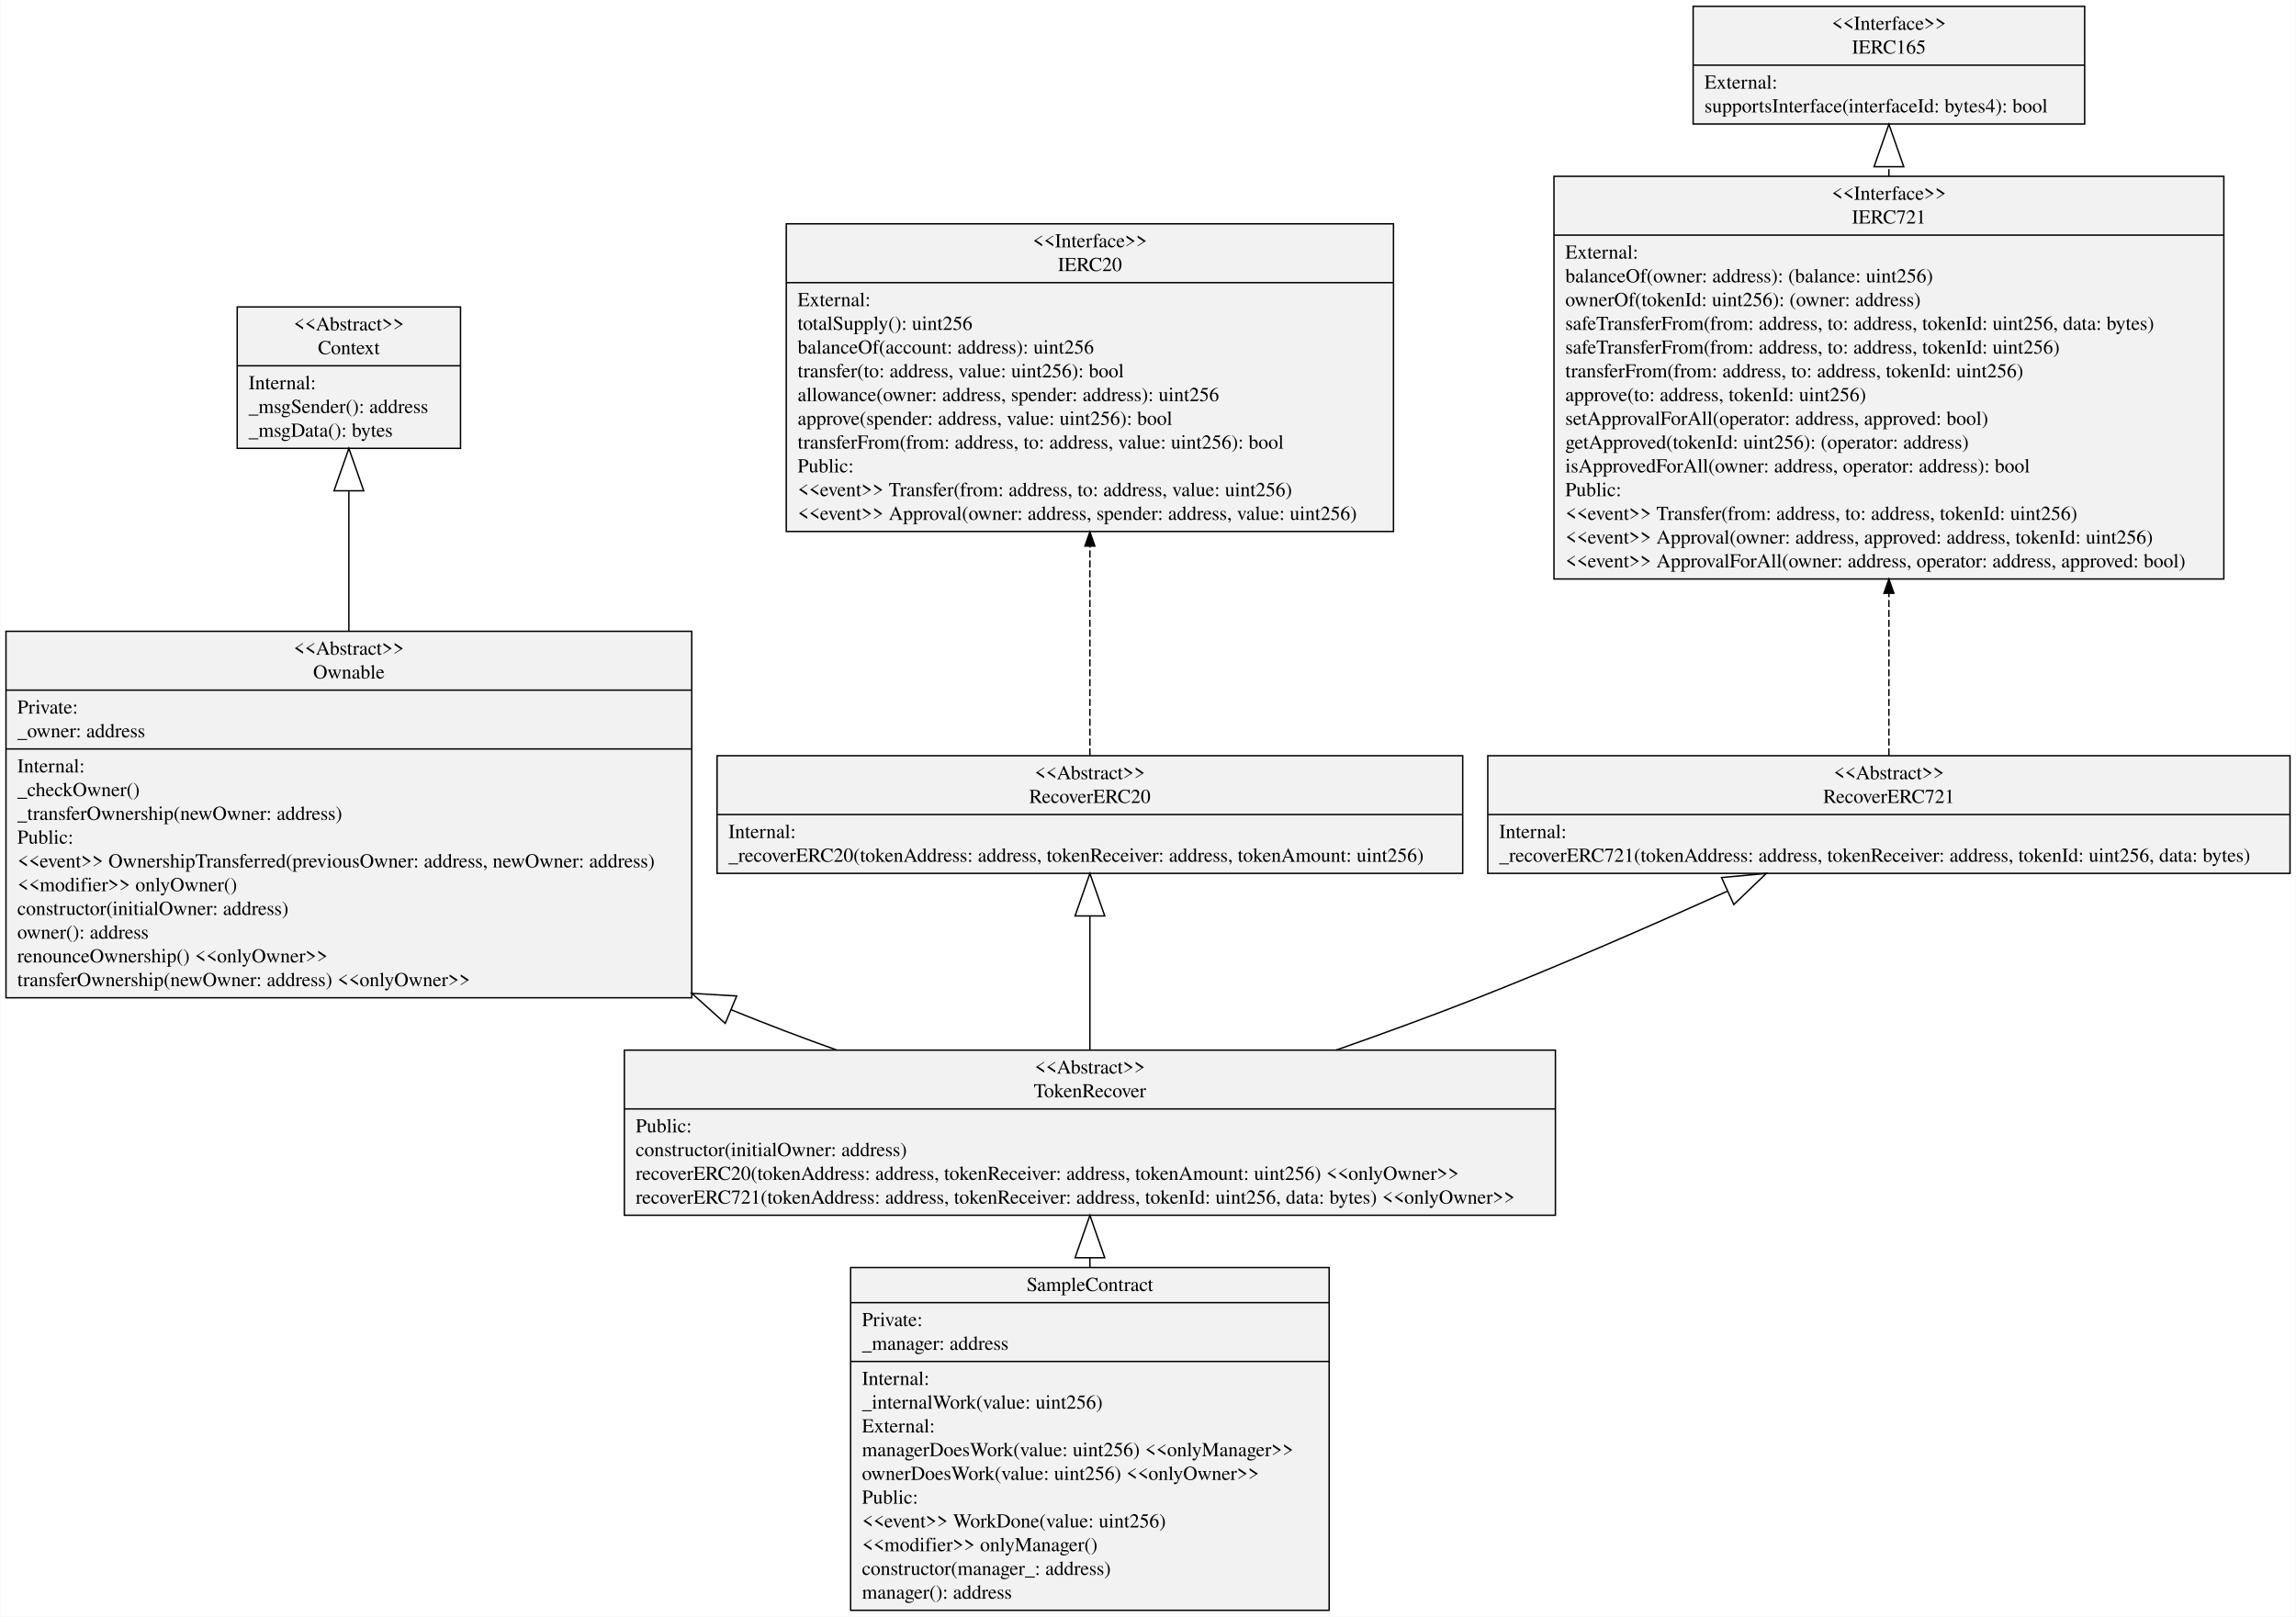
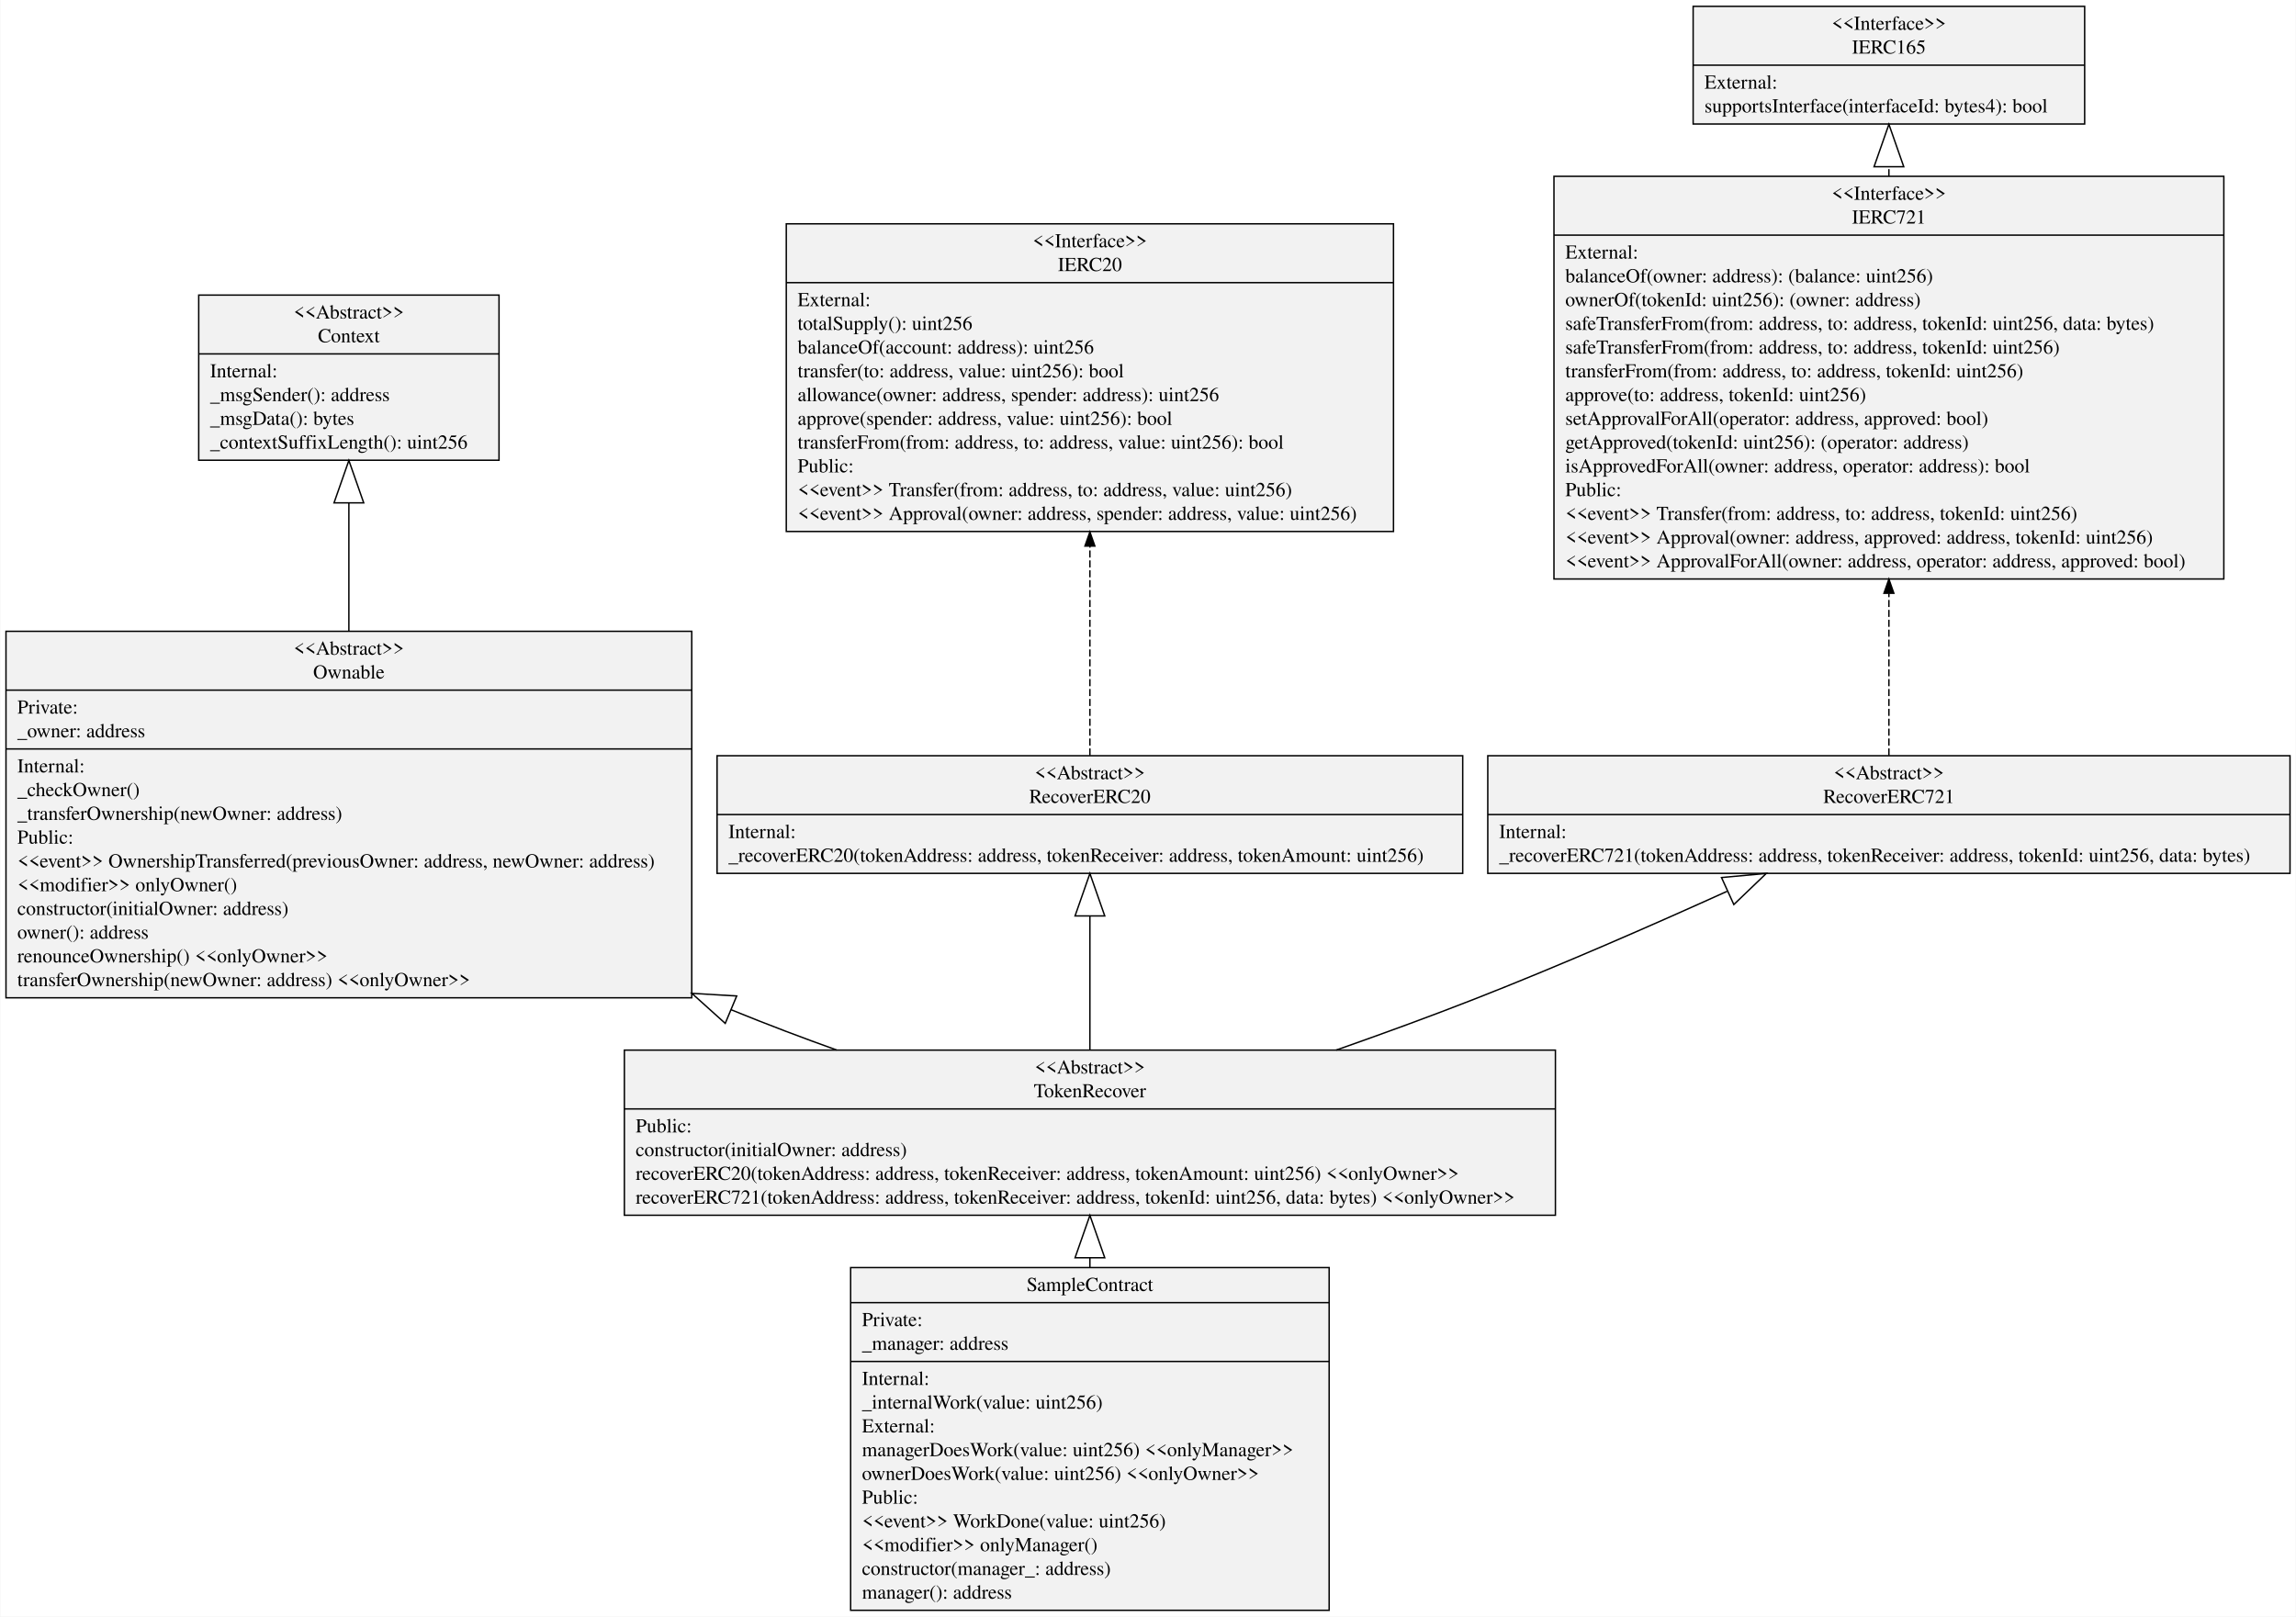
<svg xmlns="http://www.w3.org/2000/svg" width="1623pt" height="1143pt" viewBox="0.00 0.00 1623.11 1143.40">
  <g id="graph0" class="graph" transform="scale(1 1) rotate(0) translate(4 1139.4)">
    <polygon fill="white" stroke="transparent" points="-4,4 -4,-1139.4 1619.11,-1139.4 1619.11,4 -4,4" />
    <g id="node1" class="node">
-       <polygon fill="#f2f2f2" stroke="black" points="163.51,-822.3 163.51,-922.3 321.42,-922.3 321.42,-822.3 163.51,-822.3" />
-       <text text-anchor="middle" x="242.47" y="-905.7" font-family="Times,serif" font-size="14.00">&lt;&lt;Abstract&gt;&gt;</text>
-       <text text-anchor="middle" x="242.47" y="-888.9" font-family="Times,serif" font-size="14.00">Context</text>
-       <polyline fill="none" stroke="black" points="163.51,-880.7 321.42,-880.7 " />
-       <text text-anchor="start" x="171.51" y="-864.1" font-family="Times,serif" font-size="14.00">Internal:</text>
-       <text text-anchor="start" x="171.51" y="-847.3" font-family="Times,serif" font-size="14.00">    _msgSender(): address</text>
-       <text text-anchor="start" x="171.51" y="-830.5" font-family="Times,serif" font-size="14.00">    _msgData(): bytes</text>
+       <polygon fill="#f2f2f2" stroke="black" points="136.29,-813.9 136.29,-930.7 348.64,-930.7 348.64,-813.9 136.29,-813.9" />
+       <text text-anchor="middle" x="242.47" y="-914.1" font-family="Times,serif" font-size="14.00">&lt;&lt;Abstract&gt;&gt;</text>
+       <text text-anchor="middle" x="242.47" y="-897.3" font-family="Times,serif" font-size="14.00">Context</text>
+       <polyline fill="none" stroke="black" points="136.29,-889.1 348.64,-889.1 " />
+       <text text-anchor="start" x="144.29" y="-872.5" font-family="Times,serif" font-size="14.00">Internal:</text>
+       <text text-anchor="start" x="144.29" y="-855.7" font-family="Times,serif" font-size="14.00">    _msgSender(): address</text>
+       <text text-anchor="start" x="144.29" y="-838.9" font-family="Times,serif" font-size="14.00">    _msgData(): bytes</text>
+       <text text-anchor="start" x="144.29" y="-822.1" font-family="Times,serif" font-size="14.00">    _contextSuffixLength(): uint256</text>
    </g>
    <g id="node2" class="node">
      <polygon fill="#f2f2f2" stroke="black" points="0,-433.7 0,-692.9 484.93,-692.9 484.93,-433.7 0,-433.7" />
      <text text-anchor="middle" x="242.47" y="-676.3" font-family="Times,serif" font-size="14.00">&lt;&lt;Abstract&gt;&gt;</text>
      <text text-anchor="middle" x="242.47" y="-659.5" font-family="Times,serif" font-size="14.00">Ownable</text>
      <polyline fill="none" stroke="black" points="0,-651.3 484.93,-651.3 " />
      <text text-anchor="start" x="8" y="-634.7" font-family="Times,serif" font-size="14.00">Private:</text>
      <text text-anchor="start" x="8" y="-617.9" font-family="Times,serif" font-size="14.00">   _owner: address</text>
      <polyline fill="none" stroke="black" points="0,-609.7 484.93,-609.7 " />
      <text text-anchor="start" x="8" y="-593.1" font-family="Times,serif" font-size="14.00">Internal:</text>
      <text text-anchor="start" x="8" y="-576.3" font-family="Times,serif" font-size="14.00">    _checkOwner()</text>
      <text text-anchor="start" x="8" y="-559.5" font-family="Times,serif" font-size="14.00">    _transferOwnership(newOwner: address)</text>
      <text text-anchor="start" x="8" y="-542.7" font-family="Times,serif" font-size="14.00">Public:</text>
      <text text-anchor="start" x="8" y="-525.9" font-family="Times,serif" font-size="14.00">    &lt;&lt;event&gt;&gt; OwnershipTransferred(previousOwner: address, newOwner: address)</text>
      <text text-anchor="start" x="8" y="-509.1" font-family="Times,serif" font-size="14.00">    &lt;&lt;modifier&gt;&gt; onlyOwner()</text>
      <text text-anchor="start" x="8" y="-492.3" font-family="Times,serif" font-size="14.00">    constructor(initialOwner: address)</text>
      <text text-anchor="start" x="8" y="-475.5" font-family="Times,serif" font-size="14.00">    owner(): address</text>
      <text text-anchor="start" x="8" y="-458.7" font-family="Times,serif" font-size="14.00">    renounceOwnership() &lt;&lt;onlyOwner&gt;&gt;</text>
      <text text-anchor="start" x="8" y="-441.9" font-family="Times,serif" font-size="14.00">    transferOwnership(newOwner: address) &lt;&lt;onlyOwner&gt;&gt;</text>
    </g>
    <g id="edge1" class="edge">
-       <path fill="none" stroke="black" d="M242.47,-693.16C242.47,-726.66 242.47,-761.77 242.47,-791.88" />
-       <polygon fill="none" stroke="black" points="231.97,-792.27 242.47,-822.27 252.97,-792.27 231.97,-792.27" />
+       <path fill="none" stroke="black" d="M242.47,-693.16C242.47,-723.68 242.47,-755.54 242.47,-783.73" />
+       <polygon fill="none" stroke="black" points="231.97,-783.74 242.47,-813.74 252.97,-783.74 231.97,-783.74" />
    </g>
    <g id="node3" class="node">
      <polygon fill="#f2f2f2" stroke="black" points="1193.04,-1051.7 1193.04,-1134.9 1469.89,-1134.9 1469.89,-1051.7 1193.04,-1051.7" />
      <text text-anchor="middle" x="1331.47" y="-1118.3" font-family="Times,serif" font-size="14.00">&lt;&lt;Interface&gt;&gt;</text>
      <text text-anchor="middle" x="1331.47" y="-1101.5" font-family="Times,serif" font-size="14.00">IERC165</text>
      <polyline fill="none" stroke="black" points="1193.04,-1093.3 1469.89,-1093.3 " />
      <text text-anchor="start" x="1201.04" y="-1076.7" font-family="Times,serif" font-size="14.00">External:</text>
      <text text-anchor="start" x="1201.04" y="-1059.9" font-family="Times,serif" font-size="14.00">     supportsInterface(interfaceId: bytes4): bool</text>
    </g>
    <g id="node4" class="node">
      <polygon fill="#f2f2f2" stroke="black" points="1094.62,-729.9 1094.62,-1014.7 1568.31,-1014.7 1568.31,-729.9 1094.62,-729.9" />
      <text text-anchor="middle" x="1331.47" y="-998.1" font-family="Times,serif" font-size="14.00">&lt;&lt;Interface&gt;&gt;</text>
      <text text-anchor="middle" x="1331.47" y="-981.3" font-family="Times,serif" font-size="14.00">IERC721</text>
      <polyline fill="none" stroke="black" points="1094.62,-973.1 1568.31,-973.1 " />
      <text text-anchor="start" x="1102.62" y="-956.5" font-family="Times,serif" font-size="14.00">External:</text>
      <text text-anchor="start" x="1102.62" y="-939.7" font-family="Times,serif" font-size="14.00">     balanceOf(owner: address): (balance: uint256)</text>
      <text text-anchor="start" x="1102.62" y="-922.9" font-family="Times,serif" font-size="14.00">     ownerOf(tokenId: uint256): (owner: address)</text>
      <text text-anchor="start" x="1102.62" y="-906.1" font-family="Times,serif" font-size="14.00">     safeTransferFrom(from: address, to: address, tokenId: uint256, data: bytes)</text>
      <text text-anchor="start" x="1102.62" y="-889.3" font-family="Times,serif" font-size="14.00">     safeTransferFrom(from: address, to: address, tokenId: uint256)</text>
      <text text-anchor="start" x="1102.62" y="-872.5" font-family="Times,serif" font-size="14.00">     transferFrom(from: address, to: address, tokenId: uint256)</text>
      <text text-anchor="start" x="1102.62" y="-855.7" font-family="Times,serif" font-size="14.00">     approve(to: address, tokenId: uint256)</text>
      <text text-anchor="start" x="1102.62" y="-838.9" font-family="Times,serif" font-size="14.00">     setApprovalForAll(operator: address, approved: bool)</text>
      <text text-anchor="start" x="1102.62" y="-822.1" font-family="Times,serif" font-size="14.00">     getApproved(tokenId: uint256): (operator: address)</text>
      <text text-anchor="start" x="1102.62" y="-805.3" font-family="Times,serif" font-size="14.00">     isApprovedForAll(owner: address, operator: address): bool</text>
      <text text-anchor="start" x="1102.62" y="-788.5" font-family="Times,serif" font-size="14.00">Public:</text>
      <text text-anchor="start" x="1102.62" y="-771.7" font-family="Times,serif" font-size="14.00">    &lt;&lt;event&gt;&gt; Transfer(from: address, to: address, tokenId: uint256)</text>
      <text text-anchor="start" x="1102.62" y="-754.9" font-family="Times,serif" font-size="14.00">    &lt;&lt;event&gt;&gt; Approval(owner: address, approved: address, tokenId: uint256)</text>
      <text text-anchor="start" x="1102.62" y="-738.1" font-family="Times,serif" font-size="14.00">    &lt;&lt;event&gt;&gt; ApprovalForAll(owner: address, operator: address, approved: bool)</text>
    </g>
    <g id="edge2" class="edge">
      <path fill="none" stroke="black" stroke-dasharray="5,2" d="M1331.47,-1014.78C1331.47,-1016.95 1331.47,-1019.09 1331.47,-1021.22" />
      <polygon fill="none" stroke="black" points="1320.97,-1021.48 1331.47,-1051.48 1341.97,-1021.48 1320.97,-1021.48" />
    </g>
    <g id="node5" class="node">
      <polygon fill="#f2f2f2" stroke="black" points="551.78,-763.5 551.78,-981.1 981.15,-981.1 981.15,-763.5 551.78,-763.5" />
      <text text-anchor="middle" x="766.47" y="-964.5" font-family="Times,serif" font-size="14.00">&lt;&lt;Interface&gt;&gt;</text>
      <text text-anchor="middle" x="766.47" y="-947.7" font-family="Times,serif" font-size="14.00">IERC20</text>
      <polyline fill="none" stroke="black" points="551.78,-939.5 981.15,-939.5 " />
      <text text-anchor="start" x="559.78" y="-922.9" font-family="Times,serif" font-size="14.00">External:</text>
      <text text-anchor="start" x="559.78" y="-906.1" font-family="Times,serif" font-size="14.00">     totalSupply(): uint256</text>
      <text text-anchor="start" x="559.78" y="-889.3" font-family="Times,serif" font-size="14.00">     balanceOf(account: address): uint256</text>
      <text text-anchor="start" x="559.78" y="-872.5" font-family="Times,serif" font-size="14.00">     transfer(to: address, value: uint256): bool</text>
      <text text-anchor="start" x="559.78" y="-855.7" font-family="Times,serif" font-size="14.00">     allowance(owner: address, spender: address): uint256</text>
      <text text-anchor="start" x="559.78" y="-838.9" font-family="Times,serif" font-size="14.00">     approve(spender: address, value: uint256): bool</text>
      <text text-anchor="start" x="559.78" y="-822.1" font-family="Times,serif" font-size="14.00">     transferFrom(from: address, to: address, value: uint256): bool</text>
      <text text-anchor="start" x="559.78" y="-805.3" font-family="Times,serif" font-size="14.00">Public:</text>
      <text text-anchor="start" x="559.78" y="-788.5" font-family="Times,serif" font-size="14.00">    &lt;&lt;event&gt;&gt; Transfer(from: address, to: address, value: uint256)</text>
      <text text-anchor="start" x="559.78" y="-771.7" font-family="Times,serif" font-size="14.00">    &lt;&lt;event&gt;&gt; Approval(owner: address, spender: address, value: uint256)</text>
    </g>
    <g id="node6" class="node">
      <polygon fill="#f2f2f2" stroke="black" points="502.83,-521.7 502.83,-604.9 1030.1,-604.9 1030.1,-521.7 502.83,-521.7" />
      <text text-anchor="middle" x="766.47" y="-588.3" font-family="Times,serif" font-size="14.00">&lt;&lt;Abstract&gt;&gt;</text>
      <text text-anchor="middle" x="766.47" y="-571.5" font-family="Times,serif" font-size="14.00">RecoverERC20</text>
      <polyline fill="none" stroke="black" points="502.83,-563.3 1030.1,-563.3 " />
      <text text-anchor="start" x="510.83" y="-546.7" font-family="Times,serif" font-size="14.00">Internal:</text>
      <text text-anchor="start" x="510.83" y="-529.9" font-family="Times,serif" font-size="14.00">    _recoverERC20(tokenAddress: address, tokenReceiver: address, tokenAmount: uint256)</text>
    </g>
    <g id="edge3" class="edge">
      <path fill="none" stroke="black" stroke-dasharray="5,2" d="M766.47,-605.07C766.47,-642.84 766.47,-700.91 766.47,-753.18" />
      <polygon fill="black" stroke="black" points="762.97,-753.21 766.47,-763.21 769.97,-753.21 762.97,-753.21" />
    </g>
    <g id="node7" class="node">
      <polygon fill="#f2f2f2" stroke="black" points="1047.82,-521.7 1047.82,-604.9 1615.11,-604.9 1615.11,-521.7 1047.82,-521.7" />
      <text text-anchor="middle" x="1331.47" y="-588.3" font-family="Times,serif" font-size="14.00">&lt;&lt;Abstract&gt;&gt;</text>
      <text text-anchor="middle" x="1331.47" y="-571.5" font-family="Times,serif" font-size="14.00">RecoverERC721</text>
      <polyline fill="none" stroke="black" points="1047.82,-563.3 1615.11,-563.3 " />
      <text text-anchor="start" x="1055.82" y="-546.7" font-family="Times,serif" font-size="14.00">Internal:</text>
      <text text-anchor="start" x="1055.82" y="-529.9" font-family="Times,serif" font-size="14.00">    _recoverERC721(tokenAddress: address, tokenReceiver: address, tokenId: uint256, data: bytes)</text>
    </g>
    <g id="edge4" class="edge">
      <path fill="none" stroke="black" stroke-dasharray="5,2" d="M1331.47,-605.07C1331.47,-634.89 1331.47,-677.36 1331.47,-719.65" />
      <polygon fill="black" stroke="black" points="1327.97,-719.81 1331.47,-729.81 1334.97,-719.81 1327.97,-719.81" />
    </g>
    <g id="node8" class="node">
      <polygon fill="#f2f2f2" stroke="black" points="437.28,-279.9 437.28,-396.7 1095.65,-396.7 1095.65,-279.9 437.28,-279.9" />
      <text text-anchor="middle" x="766.47" y="-380.1" font-family="Times,serif" font-size="14.00">&lt;&lt;Abstract&gt;&gt;</text>
      <text text-anchor="middle" x="766.47" y="-363.3" font-family="Times,serif" font-size="14.00">TokenRecover</text>
      <polyline fill="none" stroke="black" points="437.28,-355.1 1095.65,-355.1 " />
      <text text-anchor="start" x="445.28" y="-338.5" font-family="Times,serif" font-size="14.00">Public:</text>
      <text text-anchor="start" x="445.28" y="-321.7" font-family="Times,serif" font-size="14.00">    constructor(initialOwner: address)</text>
      <text text-anchor="start" x="445.28" y="-304.9" font-family="Times,serif" font-size="14.00">    recoverERC20(tokenAddress: address, tokenReceiver: address, tokenAmount: uint256) &lt;&lt;onlyOwner&gt;&gt;</text>
      <text text-anchor="start" x="445.28" y="-288.1" font-family="Times,serif" font-size="14.00">    recoverERC721(tokenAddress: address, tokenReceiver: address, tokenId: uint256, data: bytes) &lt;&lt;onlyOwner&gt;&gt;</text>
    </g>
    <g id="edge5" class="edge">
      <path fill="none" stroke="black" d="M587.37,-396.77C563.68,-405.25 539.56,-414.31 512.76,-425.25" />
      <polygon fill="none" stroke="black" points="508.61,-415.6 484.98,-436.86 516.71,-434.98 508.61,-415.6" />
    </g>
    <g id="edge6" class="edge">
      <path fill="none" stroke="black" d="M766.47,-396.73C766.47,-425.6 766.47,-460.85 766.47,-491.39" />
      <polygon fill="none" stroke="black" points="755.97,-491.6 766.47,-521.6 776.97,-491.6 755.97,-491.6" />
    </g>
    <g id="edge7" class="edge">
      <path fill="none" stroke="black" d="M940.58,-396.71C973.6,-408.3 1007.74,-420.76 1039.47,-433.2 1098.73,-456.45 1163.6,-484.82 1217.11,-509.04" />
      <polygon fill="none" stroke="black" points="1213.1,-518.76 1244.76,-521.65 1221.81,-499.65 1213.1,-518.76" />
    </g>
    <g id="node9" class="node">
      <polygon fill="#f2f2f2" stroke="black" points="597.28,-0.5 597.28,-242.9 935.65,-242.9 935.65,-0.5 597.28,-0.5" />
      <text text-anchor="middle" x="766.47" y="-226.3" font-family="Times,serif" font-size="14.00">SampleContract</text>
      <polyline fill="none" stroke="black" points="597.28,-218.1 935.65,-218.1 " />
      <text text-anchor="start" x="605.28" y="-201.5" font-family="Times,serif" font-size="14.00">Private:</text>
      <text text-anchor="start" x="605.28" y="-184.7" font-family="Times,serif" font-size="14.00">   _manager: address</text>
      <polyline fill="none" stroke="black" points="597.28,-176.5 935.65,-176.5 " />
      <text text-anchor="start" x="605.28" y="-159.9" font-family="Times,serif" font-size="14.00">Internal:</text>
      <text text-anchor="start" x="605.28" y="-143.1" font-family="Times,serif" font-size="14.00">    _internalWork(value: uint256)</text>
      <text text-anchor="start" x="605.28" y="-126.3" font-family="Times,serif" font-size="14.00">External:</text>
      <text text-anchor="start" x="605.28" y="-109.5" font-family="Times,serif" font-size="14.00">    managerDoesWork(value: uint256) &lt;&lt;onlyManager&gt;&gt;</text>
      <text text-anchor="start" x="605.28" y="-92.7" font-family="Times,serif" font-size="14.00">    ownerDoesWork(value: uint256) &lt;&lt;onlyOwner&gt;&gt;</text>
      <text text-anchor="start" x="605.28" y="-75.9" font-family="Times,serif" font-size="14.00">Public:</text>
      <text text-anchor="start" x="605.28" y="-59.1" font-family="Times,serif" font-size="14.00">    &lt;&lt;event&gt;&gt; WorkDone(value: uint256)</text>
      <text text-anchor="start" x="605.28" y="-42.3" font-family="Times,serif" font-size="14.00">    &lt;&lt;modifier&gt;&gt; onlyManager()</text>
      <text text-anchor="start" x="605.28" y="-25.5" font-family="Times,serif" font-size="14.00">    constructor(manager_: address)</text>
      <text text-anchor="start" x="605.28" y="-8.7" font-family="Times,serif" font-size="14.00">    manager(): address</text>
    </g>
    <g id="edge8" class="edge">
      <path fill="none" stroke="black" d="M766.47,-243.17C766.47,-245.36 766.47,-247.53 766.47,-249.7" />
      <polygon fill="none" stroke="black" points="755.97,-249.82 766.47,-279.82 776.97,-249.82 755.97,-249.82" />
    </g>
  </g>
</svg>
